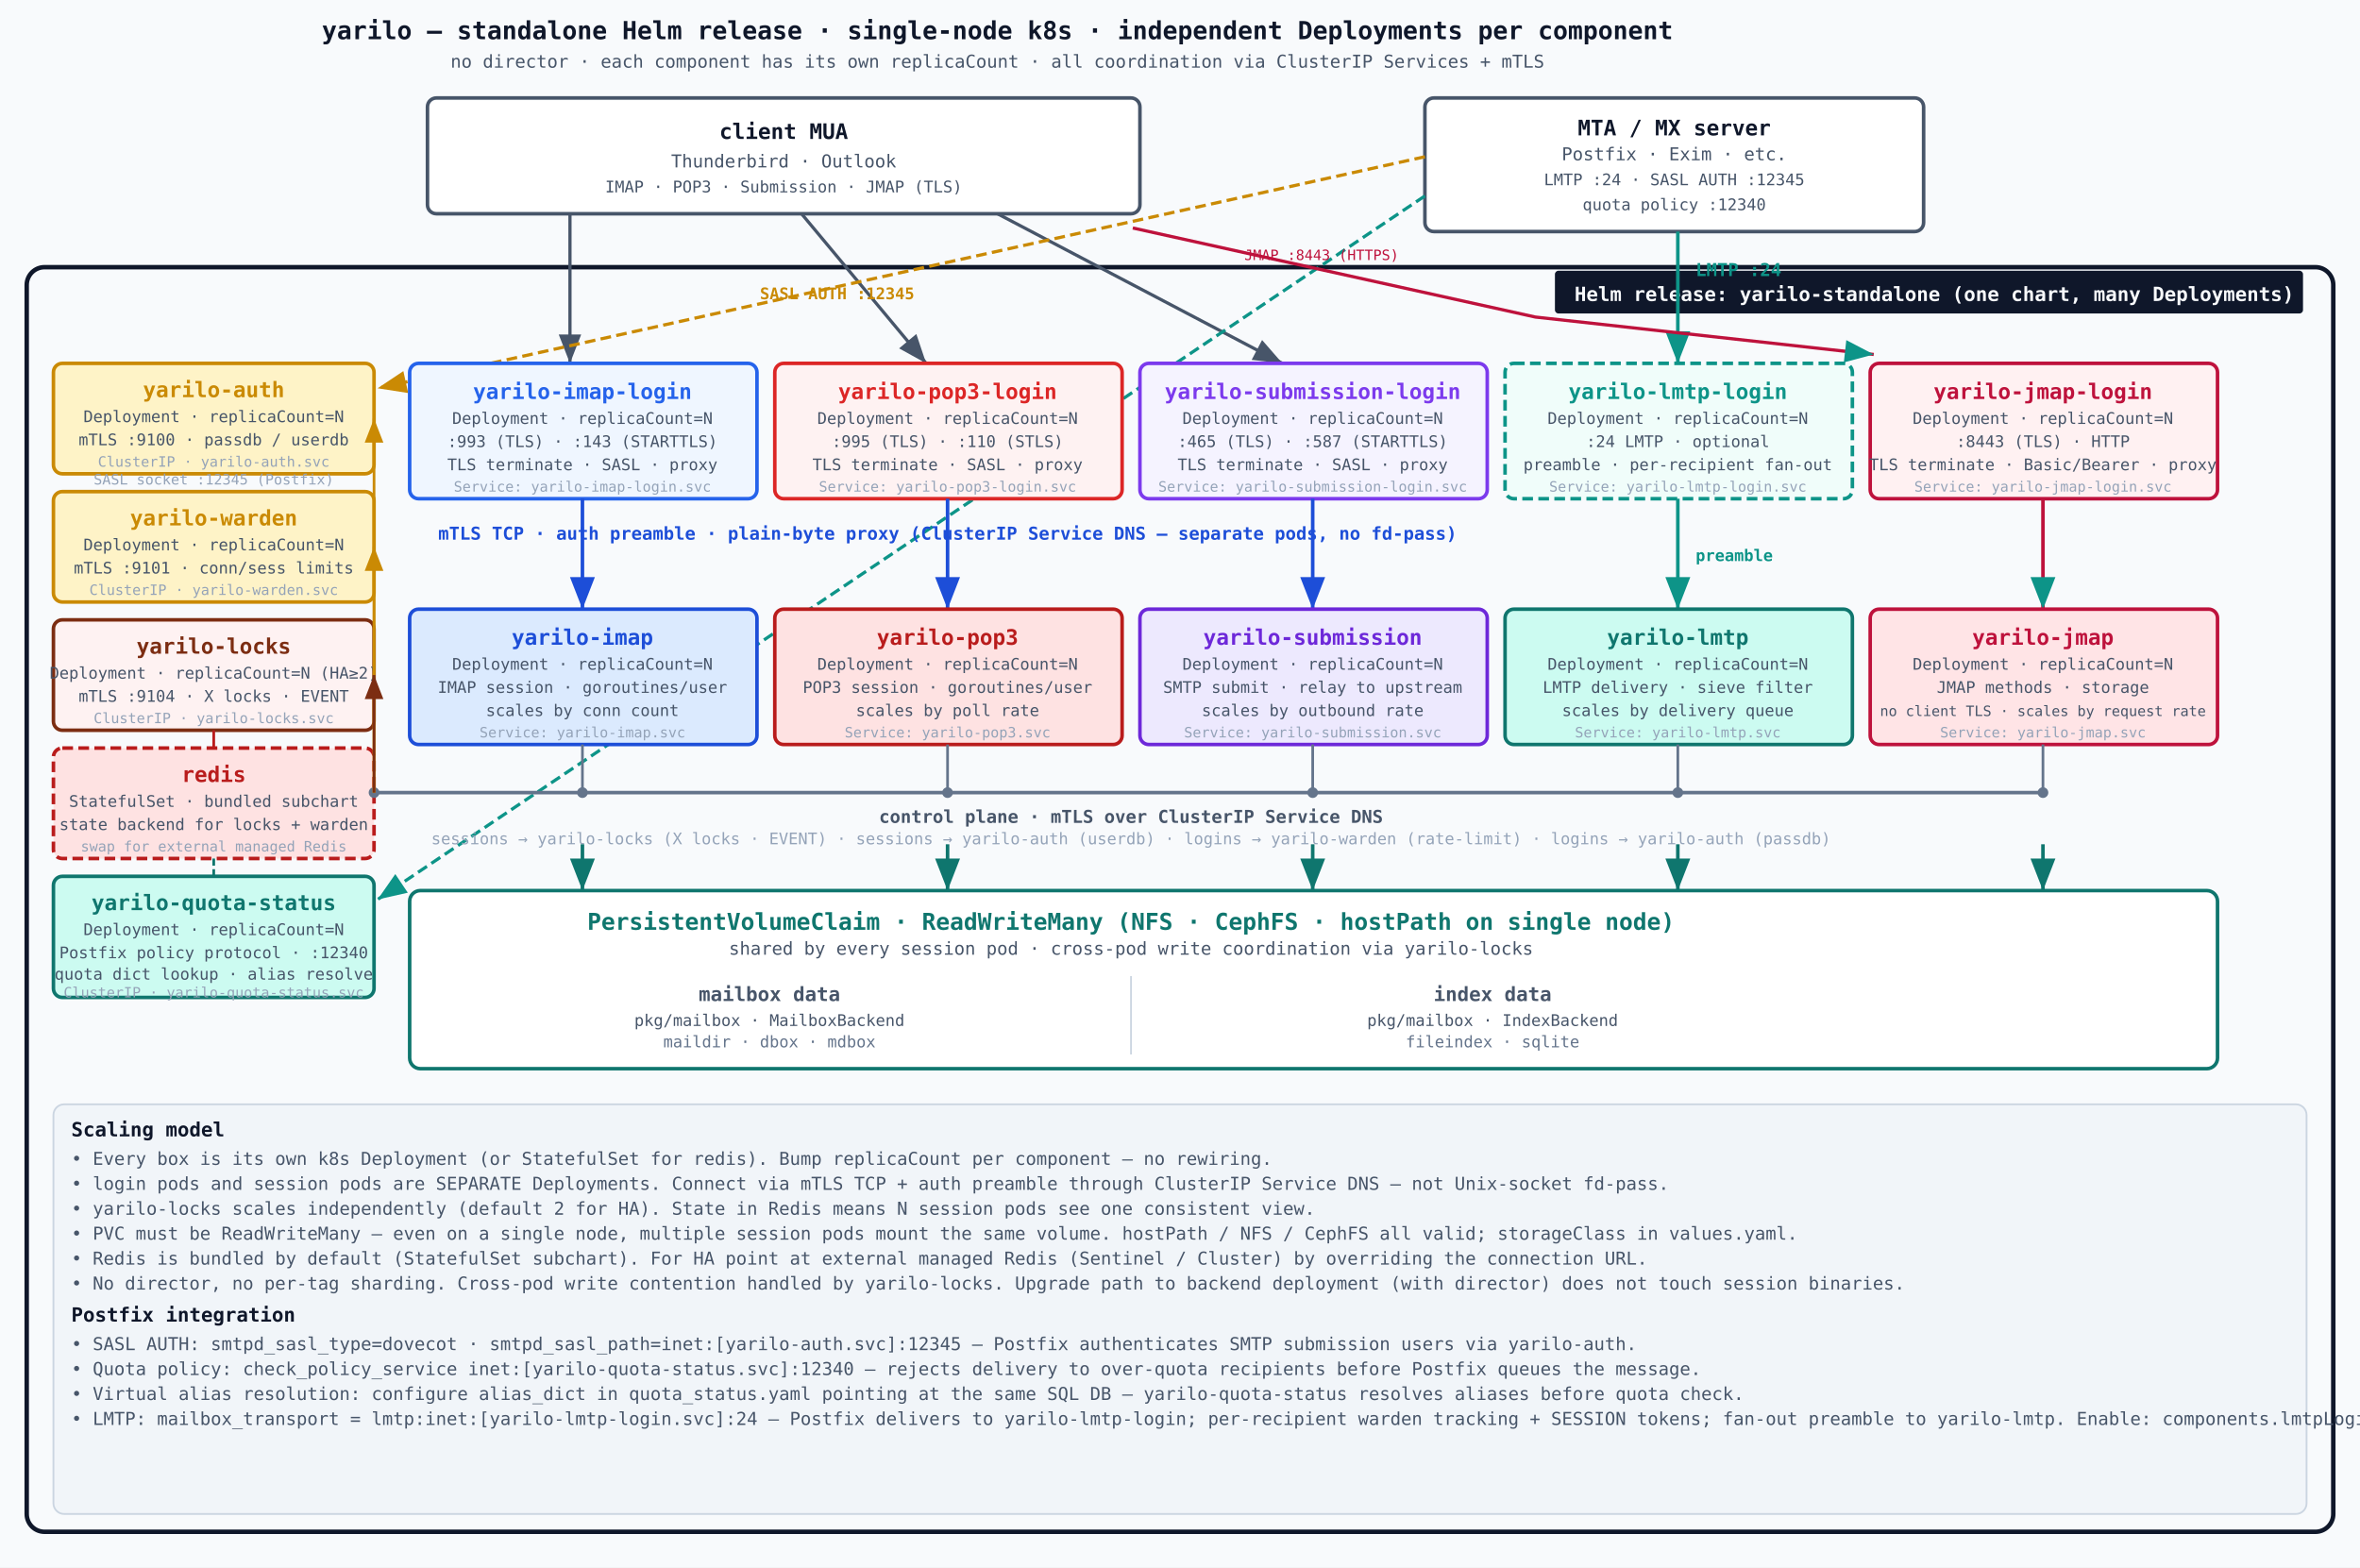
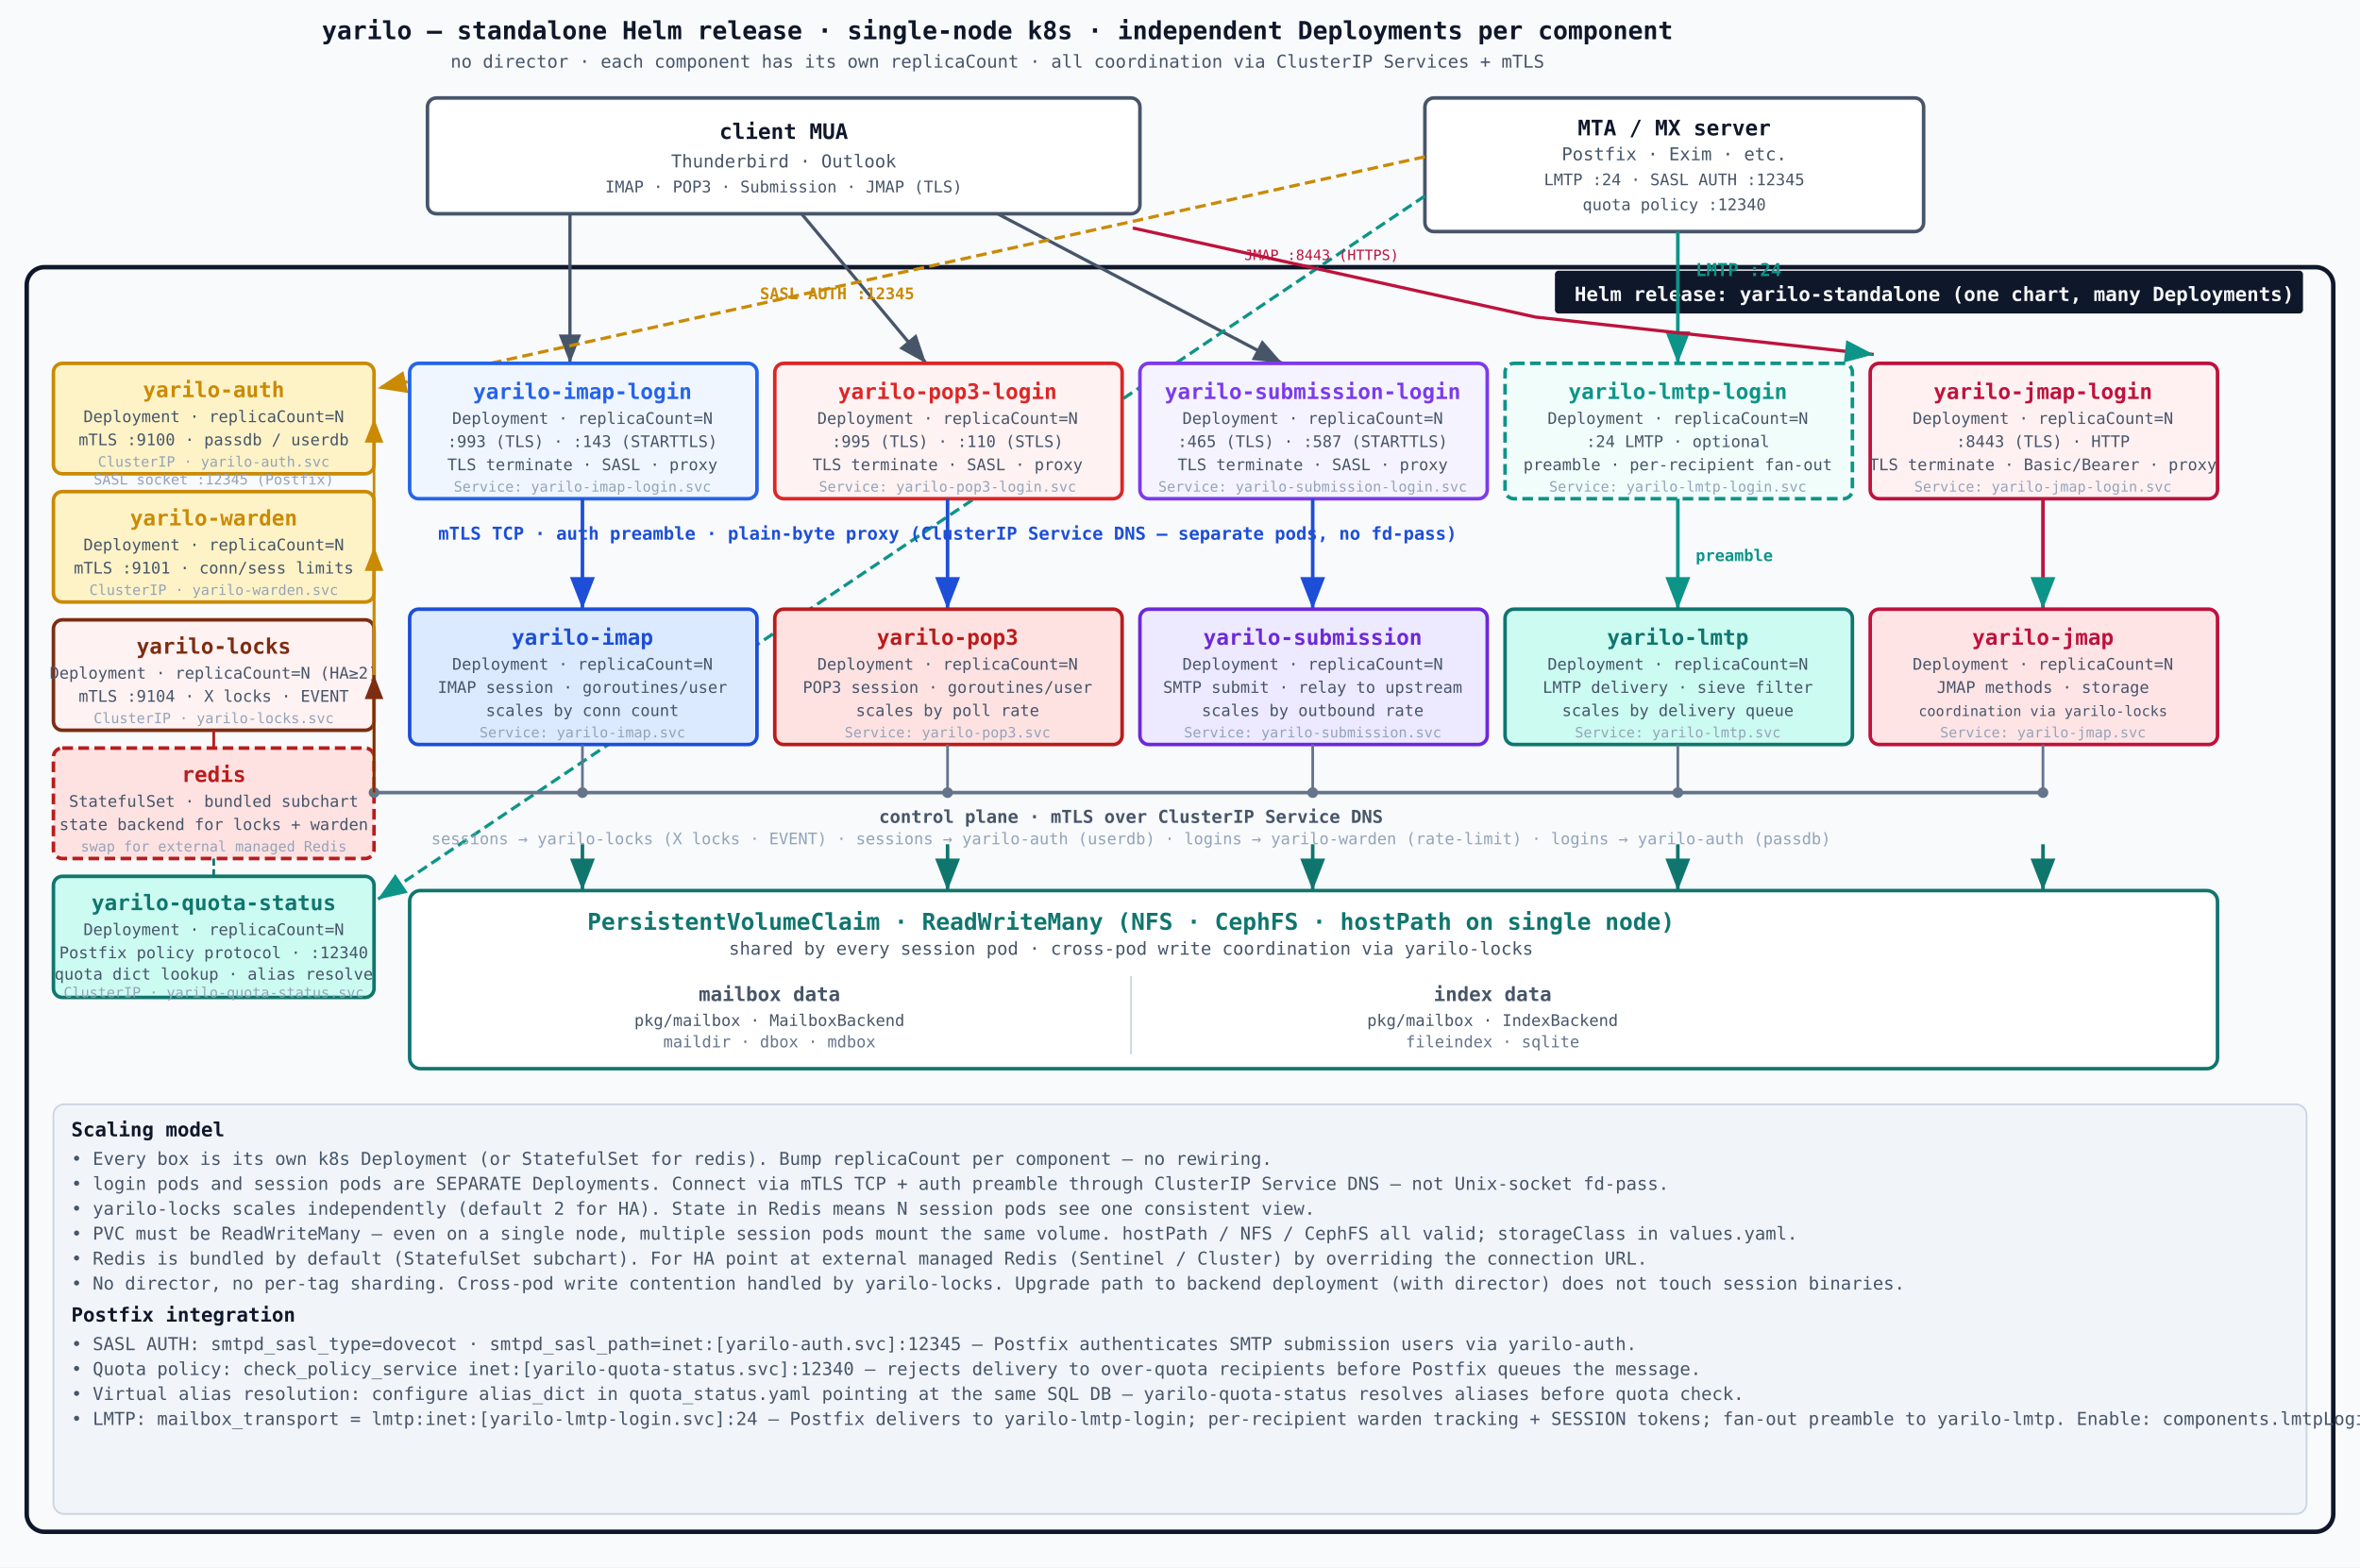
<svg xmlns="http://www.w3.org/2000/svg" width="1325" height="880" font-family="monospace">
  <defs>
    <marker id="aa" markerWidth="9" markerHeight="7" refX="9" refY="3.5" orient="auto">
      <polygon points="0 0,9 3.5,0 7" fill="#ca8a04" />
    </marker>
    <marker id="ax" markerWidth="9" markerHeight="7" refX="9" refY="3.5" orient="auto">
      <polygon points="0 0,9 3.5,0 7" fill="#475569" />
    </marker>
    <marker id="ap" markerWidth="9" markerHeight="7" refX="9" refY="3.5" orient="auto">
      <polygon points="0 0,9 3.5,0 7" fill="#0f766e" />
    </marker>
    <marker id="al" markerWidth="9" markerHeight="7" refX="9" refY="3.5" orient="auto">
      <polygon points="0 0,9 3.5,0 7" fill="#7c2d12" />
    </marker>
    <marker id="ad" markerWidth="9" markerHeight="7" refX="9" refY="3.5" orient="auto">
      <polygon points="0 0,9 3.5,0 7" fill="#1d4ed8" />
    </marker>
    <marker id="ar" markerWidth="9" markerHeight="7" refX="9" refY="3.5" orient="auto">
      <polygon points="0 0,9 3.5,0 7" fill="#b91c1c" />
    </marker>
    <marker id="aq" markerWidth="9" markerHeight="7" refX="9" refY="3.5" orient="auto">
      <polygon points="0 0,9 3.5,0 7" fill="#0d9488" />
    </marker>
  </defs>
  <rect width="1325" height="880" fill="#f8fafc" />
  <text x="560" y="22" text-anchor="middle" fill="#0f172a" font-size="14" font-weight="bold">yarilo — standalone Helm release · single-node k8s · independent Deployments per component</text>
  <text x="560" y="38" text-anchor="middle" fill="#475569" font-size="10">no director · each component has its own replicaCount · all coordination via ClusterIP Services + mTLS</text>
  <rect x="240" y="55" width="400" height="65" rx="5" fill="#ffffff" stroke="#475569" stroke-width="2" />
  <text x="440" y="78" text-anchor="middle" fill="#0f172a" font-size="12" font-weight="bold">client MUA</text>
  <text x="440" y="94" text-anchor="middle" fill="#475569" font-size="10">Thunderbird · Outlook</text>
  <text x="440" y="108" text-anchor="middle" fill="#475569" font-size="9">IMAP · POP3 · Submission · JMAP (TLS)</text>
  <rect x="800" y="55" width="280" height="75" rx="5" fill="#ffffff" stroke="#475569" stroke-width="2" />
  <text x="940" y="76" text-anchor="middle" fill="#0f172a" font-size="12" font-weight="bold">MTA / MX server</text>
  <text x="940" y="90" text-anchor="middle" fill="#475569" font-size="10">Postfix · Exim · etc.</text>
  <text x="940" y="104" text-anchor="middle" fill="#475569" font-size="9">LMTP :24 · SASL AUTH :12345</text>
  <text x="940" y="118" text-anchor="middle" fill="#475569" font-size="9">quota policy :12340</text>
  <rect x="15" y="150" width="1295" height="710" rx="10" fill="none" stroke="#0f172a" stroke-width="2.5" />
  <rect x="873" y="152" width="420" height="24" rx="2" fill="#0f172a" />
  <text x="1288" y="169" text-anchor="end" fill="#f8fafc" font-size="11" font-weight="bold">Helm release: yarilo-standalone (one chart, many Deployments)</text>
  <line x1="320" y1="120" x2="320" y2="204" stroke="#475569" stroke-width="1.8" marker-end="url(#ax)" />
  <line x1="450" y1="120" x2="520" y2="204" stroke="#475569" stroke-width="1.8" marker-end="url(#ax)" />
  <line x1="560" y1="120" x2="720" y2="204" stroke="#475569" stroke-width="1.8" marker-end="url(#ax)" />
  <line x1="942" y1="130" x2="942" y2="204" stroke="#0d9488" stroke-width="2" marker-end="url(#aq)" />
  <text x="952" y="155" fill="#0d9488" font-size="10" font-weight="bold">LMTP :24</text>
  <line x1="800" y1="88" x2="212" y2="218" stroke="#ca8a04" stroke-width="1.8" stroke-dasharray="6,3" marker-end="url(#aa)" />
  <text x="470" y="168" text-anchor="middle" fill="#ca8a04" font-size="9" font-weight="bold">SASL AUTH :12345</text>
  <line x1="800" y1="110" x2="212" y2="505" stroke="#0d9488" stroke-width="1.8" stroke-dasharray="6,3" marker-end="url(#aq)" />
  <text x="480" y="380" text-anchor="middle" fill="#0d9488" font-size="9" font-weight="bold">policy :12340</text>
  <rect x="30" y="204" width="180" height="62" rx="5" fill="#fef3c7" stroke="#ca8a04" stroke-width="2" />
  <text x="120" y="223" text-anchor="middle" fill="#ca8a04" font-size="12" font-weight="bold">yarilo-auth</text>
  <text x="120" y="237" text-anchor="middle" fill="#475569" font-size="9">Deployment · replicaCount=N</text>
  <text x="120" y="250" text-anchor="middle" fill="#475569" font-size="9">mTLS :9100 · passdb / userdb</text>
  <text x="120" y="262" text-anchor="middle" fill="#94a3b8" font-size="8">ClusterIP · yarilo-auth.svc</text>
  <text x="120" y="272" text-anchor="middle" fill="#94a3b8" font-size="8">SASL socket :12345 (Postfix)</text>
  <rect x="30" y="276" width="180" height="62" rx="5" fill="#fef3c7" stroke="#ca8a04" stroke-width="2" />
  <text x="120" y="295" text-anchor="middle" fill="#ca8a04" font-size="12" font-weight="bold">yarilo-warden</text>
  <text x="120" y="309" text-anchor="middle" fill="#475569" font-size="9">Deployment · replicaCount=N</text>
  <text x="120" y="322" text-anchor="middle" fill="#475569" font-size="9">mTLS :9101 · conn/sess limits</text>
  <text x="120" y="334" text-anchor="middle" fill="#94a3b8" font-size="8">ClusterIP · yarilo-warden.svc</text>
  <rect x="30" y="348" width="180" height="62" rx="5" fill="#fef2f2" stroke="#7c2d12" stroke-width="2" />
  <text x="120" y="367" text-anchor="middle" fill="#7c2d12" font-size="12" font-weight="bold">yarilo-locks</text>
  <text x="120" y="381" text-anchor="middle" fill="#475569" font-size="9">Deployment · replicaCount=N (HA≥2)</text>
  <text x="120" y="394" text-anchor="middle" fill="#475569" font-size="9">mTLS :9104 · X locks · EVENT</text>
  <text x="120" y="406" text-anchor="middle" fill="#94a3b8" font-size="8">ClusterIP · yarilo-locks.svc</text>
  <rect x="30" y="420" width="180" height="62" rx="5" fill="#fee2e2" stroke="#b91c1c" stroke-width="2" stroke-dasharray="6,3" />
  <text x="120" y="439" text-anchor="middle" fill="#b91c1c" font-size="12" font-weight="bold">redis</text>
  <text x="120" y="453" text-anchor="middle" fill="#475569" font-size="9">StatefulSet · bundled subchart</text>
  <text x="120" y="466" text-anchor="middle" fill="#475569" font-size="9">state backend for locks + warden</text>
  <text x="120" y="478" text-anchor="middle" fill="#94a3b8" font-size="8">swap for external managed Redis</text>
  <line x1="120" y1="410" x2="120" y2="420" stroke="#b91c1c" stroke-width="1.5" />
  <rect x="30" y="492" width="180" height="68" rx="5" fill="#ccfbf1" stroke="#0f766e" stroke-width="2" />
  <text x="120" y="511" text-anchor="middle" fill="#0f766e" font-size="12" font-weight="bold">yarilo-quota-status</text>
  <text x="120" y="525" text-anchor="middle" fill="#475569" font-size="9">Deployment · replicaCount=N</text>
  <text x="120" y="538" text-anchor="middle" fill="#475569" font-size="9">Postfix policy protocol · :12340</text>
  <text x="120" y="550" text-anchor="middle" fill="#475569" font-size="9">quota dict lookup · alias resolve</text>
  <text x="120" y="560" text-anchor="middle" fill="#94a3b8" font-size="8">ClusterIP · yarilo-quota-status.svc</text>
  <line x1="120" y1="482" x2="120" y2="492" stroke="#0f766e" stroke-width="1.5" stroke-dasharray="4,2" />
  <rect x="230" y="204" width="195" height="76" rx="5" fill="#eff6ff" stroke="#2563eb" stroke-width="2" />
  <text x="327" y="224" text-anchor="middle" fill="#2563eb" font-size="12" font-weight="bold">yarilo-imap-login</text>
  <text x="327" y="238" text-anchor="middle" fill="#475569" font-size="9">Deployment · replicaCount=N</text>
  <text x="327" y="251" text-anchor="middle" fill="#475569" font-size="9">:993 (TLS) · :143 (STARTTLS)</text>
  <text x="327" y="264" text-anchor="middle" fill="#475569" font-size="9">TLS terminate · SASL · proxy</text>
  <text x="327" y="276" text-anchor="middle" fill="#94a3b8" font-size="8">Service: yarilo-imap-login.svc</text>
  <rect x="435" y="204" width="195" height="76" rx="5" fill="#fef2f2" stroke="#dc2626" stroke-width="2" />
  <text x="532" y="224" text-anchor="middle" fill="#dc2626" font-size="12" font-weight="bold">yarilo-pop3-login</text>
  <text x="532" y="238" text-anchor="middle" fill="#475569" font-size="9">Deployment · replicaCount=N</text>
  <text x="532" y="251" text-anchor="middle" fill="#475569" font-size="9">:995 (TLS) · :110 (STLS)</text>
  <text x="532" y="264" text-anchor="middle" fill="#475569" font-size="9">TLS terminate · SASL · proxy</text>
  <text x="532" y="276" text-anchor="middle" fill="#94a3b8" font-size="8">Service: yarilo-pop3-login.svc</text>
  <rect x="640" y="204" width="195" height="76" rx="5" fill="#f5f3ff" stroke="#7c3aed" stroke-width="2" />
  <text x="737" y="224" text-anchor="middle" fill="#7c3aed" font-size="12" font-weight="bold">yarilo-submission-login</text>
  <text x="737" y="238" text-anchor="middle" fill="#475569" font-size="9">Deployment · replicaCount=N</text>
  <text x="737" y="251" text-anchor="middle" fill="#475569" font-size="9">:465 (TLS) · :587 (STARTTLS)</text>
  <text x="737" y="264" text-anchor="middle" fill="#475569" font-size="9">TLS terminate · SASL · proxy</text>
  <text x="737" y="276" text-anchor="middle" fill="#94a3b8" font-size="8">Service: yarilo-submission-login.svc</text>
  <rect x="845" y="204" width="195" height="76" rx="5" fill="#f0fdfa" stroke="#0d9488" stroke-width="2" stroke-dasharray="6,3" />
  <text x="942" y="224" text-anchor="middle" fill="#0d9488" font-size="12" font-weight="bold">yarilo-lmtp-login</text>
  <text x="942" y="238" text-anchor="middle" fill="#475569" font-size="9">Deployment · replicaCount=N</text>
  <text x="942" y="251" text-anchor="middle" fill="#475569" font-size="9">:24 LMTP · optional</text>
  <text x="942" y="264" text-anchor="middle" fill="#475569" font-size="9">preamble · per-recipient fan-out</text>
  <text x="942" y="276" text-anchor="middle" fill="#94a3b8" font-size="8">Service: yarilo-lmtp-login.svc</text>
  <line x1="327" y1="280" x2="327" y2="342" stroke="#1d4ed8" stroke-width="2" marker-end="url(#ad)" />
  <line x1="532" y1="280" x2="532" y2="342" stroke="#1d4ed8" stroke-width="2" marker-end="url(#ad)" />
  <line x1="737" y1="280" x2="737" y2="342" stroke="#1d4ed8" stroke-width="2" marker-end="url(#ad)" />
  <line x1="942" y1="280" x2="942" y2="342" stroke="#0d9488" stroke-width="2" marker-end="url(#aq)" />
  <text x="952" y="315" fill="#0d9488" font-size="9" font-weight="bold">preamble</text>
  <text x="532" y="303" text-anchor="middle" fill="#1d4ed8" font-size="10" font-weight="bold">mTLS TCP · auth preamble · plain-byte proxy (ClusterIP Service DNS — separate pods, no fd-pass)</text>
  <rect x="230" y="342" width="195" height="76" rx="5" fill="#dbeafe" stroke="#1d4ed8" stroke-width="2" />
  <text x="327" y="362" text-anchor="middle" fill="#1d4ed8" font-size="12" font-weight="bold">yarilo-imap</text>
  <text x="327" y="376" text-anchor="middle" fill="#475569" font-size="9">Deployment · replicaCount=N</text>
  <text x="327" y="389" text-anchor="middle" fill="#475569" font-size="9">IMAP session · goroutines/user</text>
  <text x="327" y="402" text-anchor="middle" fill="#475569" font-size="9">scales by conn count</text>
  <text x="327" y="414" text-anchor="middle" fill="#94a3b8" font-size="8">Service: yarilo-imap.svc</text>
  <rect x="435" y="342" width="195" height="76" rx="5" fill="#fee2e2" stroke="#b91c1c" stroke-width="2" />
  <text x="532" y="362" text-anchor="middle" fill="#b91c1c" font-size="12" font-weight="bold">yarilo-pop3</text>
  <text x="532" y="376" text-anchor="middle" fill="#475569" font-size="9">Deployment · replicaCount=N</text>
  <text x="532" y="389" text-anchor="middle" fill="#475569" font-size="9">POP3 session · goroutines/user</text>
  <text x="532" y="402" text-anchor="middle" fill="#475569" font-size="9">scales by poll rate</text>
  <text x="532" y="414" text-anchor="middle" fill="#94a3b8" font-size="8">Service: yarilo-pop3.svc</text>
  <rect x="640" y="342" width="195" height="76" rx="5" fill="#ede9fe" stroke="#6d28d9" stroke-width="2" />
  <text x="737" y="362" text-anchor="middle" fill="#6d28d9" font-size="12" font-weight="bold">yarilo-submission</text>
  <text x="737" y="376" text-anchor="middle" fill="#475569" font-size="9">Deployment · replicaCount=N</text>
  <text x="737" y="389" text-anchor="middle" fill="#475569" font-size="9">SMTP submit · relay to upstream</text>
  <text x="737" y="402" text-anchor="middle" fill="#475569" font-size="9">scales by outbound rate</text>
  <text x="737" y="414" text-anchor="middle" fill="#94a3b8" font-size="8">Service: yarilo-submission.svc</text>
  <rect x="845" y="342" width="195" height="76" rx="5" fill="#ccfbf1" stroke="#0f766e" stroke-width="2" />
  <text x="942" y="362" text-anchor="middle" fill="#0f766e" font-size="12" font-weight="bold">yarilo-lmtp</text>
  <text x="942" y="376" text-anchor="middle" fill="#475569" font-size="9">Deployment · replicaCount=N</text>
  <text x="942" y="389" text-anchor="middle" fill="#475569" font-size="9">LMTP delivery · sieve filter</text>
  <text x="942" y="402" text-anchor="middle" fill="#475569" font-size="9">scales by delivery queue</text>
  <text x="942" y="414" text-anchor="middle" fill="#94a3b8" font-size="8">Service: yarilo-lmtp.svc</text>
  <line x1="327" y1="418" x2="327" y2="445" stroke="#64748b" stroke-width="1.5" />
  <line x1="532" y1="418" x2="532" y2="445" stroke="#64748b" stroke-width="1.5" />
  <line x1="737" y1="418" x2="737" y2="445" stroke="#64748b" stroke-width="1.5" />
  <line x1="942" y1="418" x2="942" y2="445" stroke="#64748b" stroke-width="1.5" />
  <line x1="210" y1="445" x2="1147" y2="445" stroke="#64748b" stroke-width="2" />
  <circle cx="327" cy="445" r="3" fill="#64748b" />
  <circle cx="532" cy="445" r="3" fill="#64748b" />
  <circle cx="737" cy="445" r="3" fill="#64748b" />
  <circle cx="942" cy="445" r="3" fill="#64748b" />
  <circle cx="1147" cy="445" r="3" fill="#64748b" />
  <circle cx="210" cy="445" r="3" fill="#64748b" />
  <text x="635" y="462" text-anchor="middle" fill="#475569" font-size="10" font-weight="bold">control plane · mTLS over ClusterIP Service DNS</text>
  <text x="635" y="474" text-anchor="middle" fill="#94a3b8" font-size="9">sessions → yarilo-locks (X locks · EVENT) · sessions → yarilo-auth (userdb) · logins → yarilo-warden (rate-limit) · logins → yarilo-auth (passdb)</text>
  <line x1="210" y1="445" x2="210" y2="235" stroke="#ca8a04" stroke-width="1.5" marker-end="url(#aa)" />
  <line x1="210" y1="445" x2="210" y2="307" stroke="#ca8a04" stroke-width="1.5" marker-end="url(#aa)" />
  <line x1="210" y1="445" x2="210" y2="379" stroke="#7c2d12" stroke-width="1.5" marker-end="url(#al)" />
  <line x1="327" y1="474" x2="327" y2="500" stroke="#0f766e" stroke-width="2" marker-end="url(#ap)" />
  <line x1="532" y1="474" x2="532" y2="500" stroke="#0f766e" stroke-width="2" marker-end="url(#ap)" />
  <line x1="737" y1="474" x2="737" y2="500" stroke="#0f766e" stroke-width="2" marker-end="url(#ap)" />
  <line x1="942" y1="474" x2="942" y2="500" stroke="#0f766e" stroke-width="2" marker-end="url(#ap)" />
  <path d="M 636 128 L 862 178 L 1052 199" fill="none" stroke="#be123c" stroke-width="1.8" marker-end="url(#aq)" />
  <text x="742" y="146" text-anchor="middle" fill="#be123c" font-size="8">JMAP :8443 (HTTPS)</text>
  <rect x="1050" y="204" width="195" height="76" rx="5" fill="#fff1f2" stroke="#be123c" stroke-width="2" />
  <text x="1147" y="224" text-anchor="middle" fill="#be123c" font-size="12" font-weight="bold">yarilo-jmap-login</text>
  <text x="1147" y="238" text-anchor="middle" fill="#475569" font-size="9">Deployment · replicaCount=N</text>
  <text x="1147" y="251" text-anchor="middle" fill="#475569" font-size="9">:8443 (TLS) · HTTP</text>
  <text x="1147" y="264" text-anchor="middle" fill="#475569" font-size="9">TLS terminate · Basic/Bearer · proxy</text>
  <text x="1147" y="276" text-anchor="middle" fill="#94a3b8" font-size="8">Service: yarilo-jmap-login.svc</text>
  <line x1="1147" y1="280" x2="1147" y2="342" stroke="#be123c" stroke-width="2" marker-end="url(#aq)" />
  <rect x="1050" y="342" width="195" height="76" rx="5" fill="#ffe4e6" stroke="#be123c" stroke-width="2" />
  <text x="1147" y="362" text-anchor="middle" fill="#be123c" font-size="12" font-weight="bold">yarilo-jmap</text>
  <text x="1147" y="376" text-anchor="middle" fill="#475569" font-size="9">Deployment · replicaCount=N</text>
  <text x="1147" y="389" text-anchor="middle" fill="#475569" font-size="9">JMAP methods · storage</text>
-   <text x="1147" y="402" text-anchor="middle" fill="#475569" font-size="8">no client TLS · scales by request rate</text>
+   <text x="1147" y="402" text-anchor="middle" fill="#475569" font-size="8">coordination via yarilo-locks</text>
  <text x="1147" y="414" text-anchor="middle" fill="#94a3b8" font-size="8">Service: yarilo-jmap.svc</text>
  <line x1="1147" y1="418" x2="1147" y2="445" stroke="#64748b" stroke-width="1.5" />
  <line x1="1147" y1="474" x2="1147" y2="500" stroke="#0f766e" stroke-width="2" marker-end="url(#ap)" />
  <rect x="230" y="500" width="1015" height="100" rx="6" fill="#ffffff" stroke="#0f766e" stroke-width="2" />
  <text x="635" y="522" text-anchor="middle" fill="#0f766e" font-size="13" font-weight="bold">PersistentVolumeClaim · ReadWriteMany (NFS · CephFS · hostPath on single node)</text>
  <text x="635" y="536" text-anchor="middle" fill="#475569" font-size="10">shared by every session pod · cross-pod write coordination via yarilo-locks</text>
  <line x1="635" y1="548" x2="635" y2="592" stroke="#cbd5e1" stroke-width="1" />
  <text x="432" y="562" text-anchor="middle" fill="#475569" font-size="11" font-weight="bold">mailbox data</text>
  <text x="432" y="576" text-anchor="middle" fill="#475569" font-size="9">pkg/mailbox · MailboxBackend</text>
  <text x="432" y="588" text-anchor="middle" fill="#64748b" font-size="9">maildir · dbox · mdbox</text>
  <text x="838" y="562" text-anchor="middle" fill="#475569" font-size="11" font-weight="bold">index data</text>
  <text x="838" y="576" text-anchor="middle" fill="#475569" font-size="9">pkg/mailbox · IndexBackend</text>
  <text x="838" y="588" text-anchor="middle" fill="#64748b" font-size="9">fileindex · sqlite</text>
  <rect x="30" y="620" width="1265" height="230" rx="6" fill="#f1f5f9" stroke="#cbd5e1" stroke-width="1" />
  <text x="40" y="638" fill="#0f172a" font-size="11" font-weight="bold">Scaling model</text>
  <text x="40" y="654" fill="#475569" font-size="10">• Every box is its own k8s Deployment (or StatefulSet for redis). Bump replicaCount per component — no rewiring.</text>
  <text x="40" y="668" fill="#475569" font-size="10">• login pods and session pods are SEPARATE Deployments. Connect via mTLS TCP + auth preamble through ClusterIP Service DNS — not Unix-socket fd-pass.</text>
  <text x="40" y="682" fill="#475569" font-size="10">• yarilo-locks scales independently (default 2 for HA). State in Redis means N session pods see one consistent view.</text>
  <text x="40" y="696" fill="#475569" font-size="10">• PVC must be ReadWriteMany — even on a single node, multiple session pods mount the same volume. hostPath / NFS / CephFS all valid; storageClass in values.yaml.</text>
  <text x="40" y="710" fill="#475569" font-size="10">• Redis is bundled by default (StatefulSet subchart). For HA point at external managed Redis (Sentinel / Cluster) by overriding the connection URL.</text>
  <text x="40" y="724" fill="#475569" font-size="10">• No director, no per-tag sharding. Cross-pod write contention handled by yarilo-locks. Upgrade path to backend deployment (with director) does not touch session binaries.</text>
  <text x="40" y="742" fill="#0f172a" font-size="11" font-weight="bold">Postfix integration</text>
  <text x="40" y="758" fill="#475569" font-size="10">• SASL AUTH: smtpd_sasl_type=dovecot · smtpd_sasl_path=inet:[yarilo-auth.svc]:12345 — Postfix authenticates SMTP submission users via yarilo-auth.</text>
  <text x="40" y="772" fill="#475569" font-size="10">• Quota policy: check_policy_service inet:[yarilo-quota-status.svc]:12340 — rejects delivery to over-quota recipients before Postfix queues the message.</text>
  <text x="40" y="786" fill="#475569" font-size="10">• Virtual alias resolution: configure alias_dict in quota_status.yaml pointing at the same SQL DB — yarilo-quota-status resolves aliases before quota check.</text>
  <text x="40" y="800" fill="#475569" font-size="10">• LMTP: mailbox_transport = lmtp:inet:[yarilo-lmtp-login.svc]:24 — Postfix delivers to yarilo-lmtp-login; per-recipient warden tracking + SESSION tokens; fan-out preamble to yarilo-lmtp. Enable: components.lmtpLogin.enabled: true in values.yaml.</text>
</svg>
